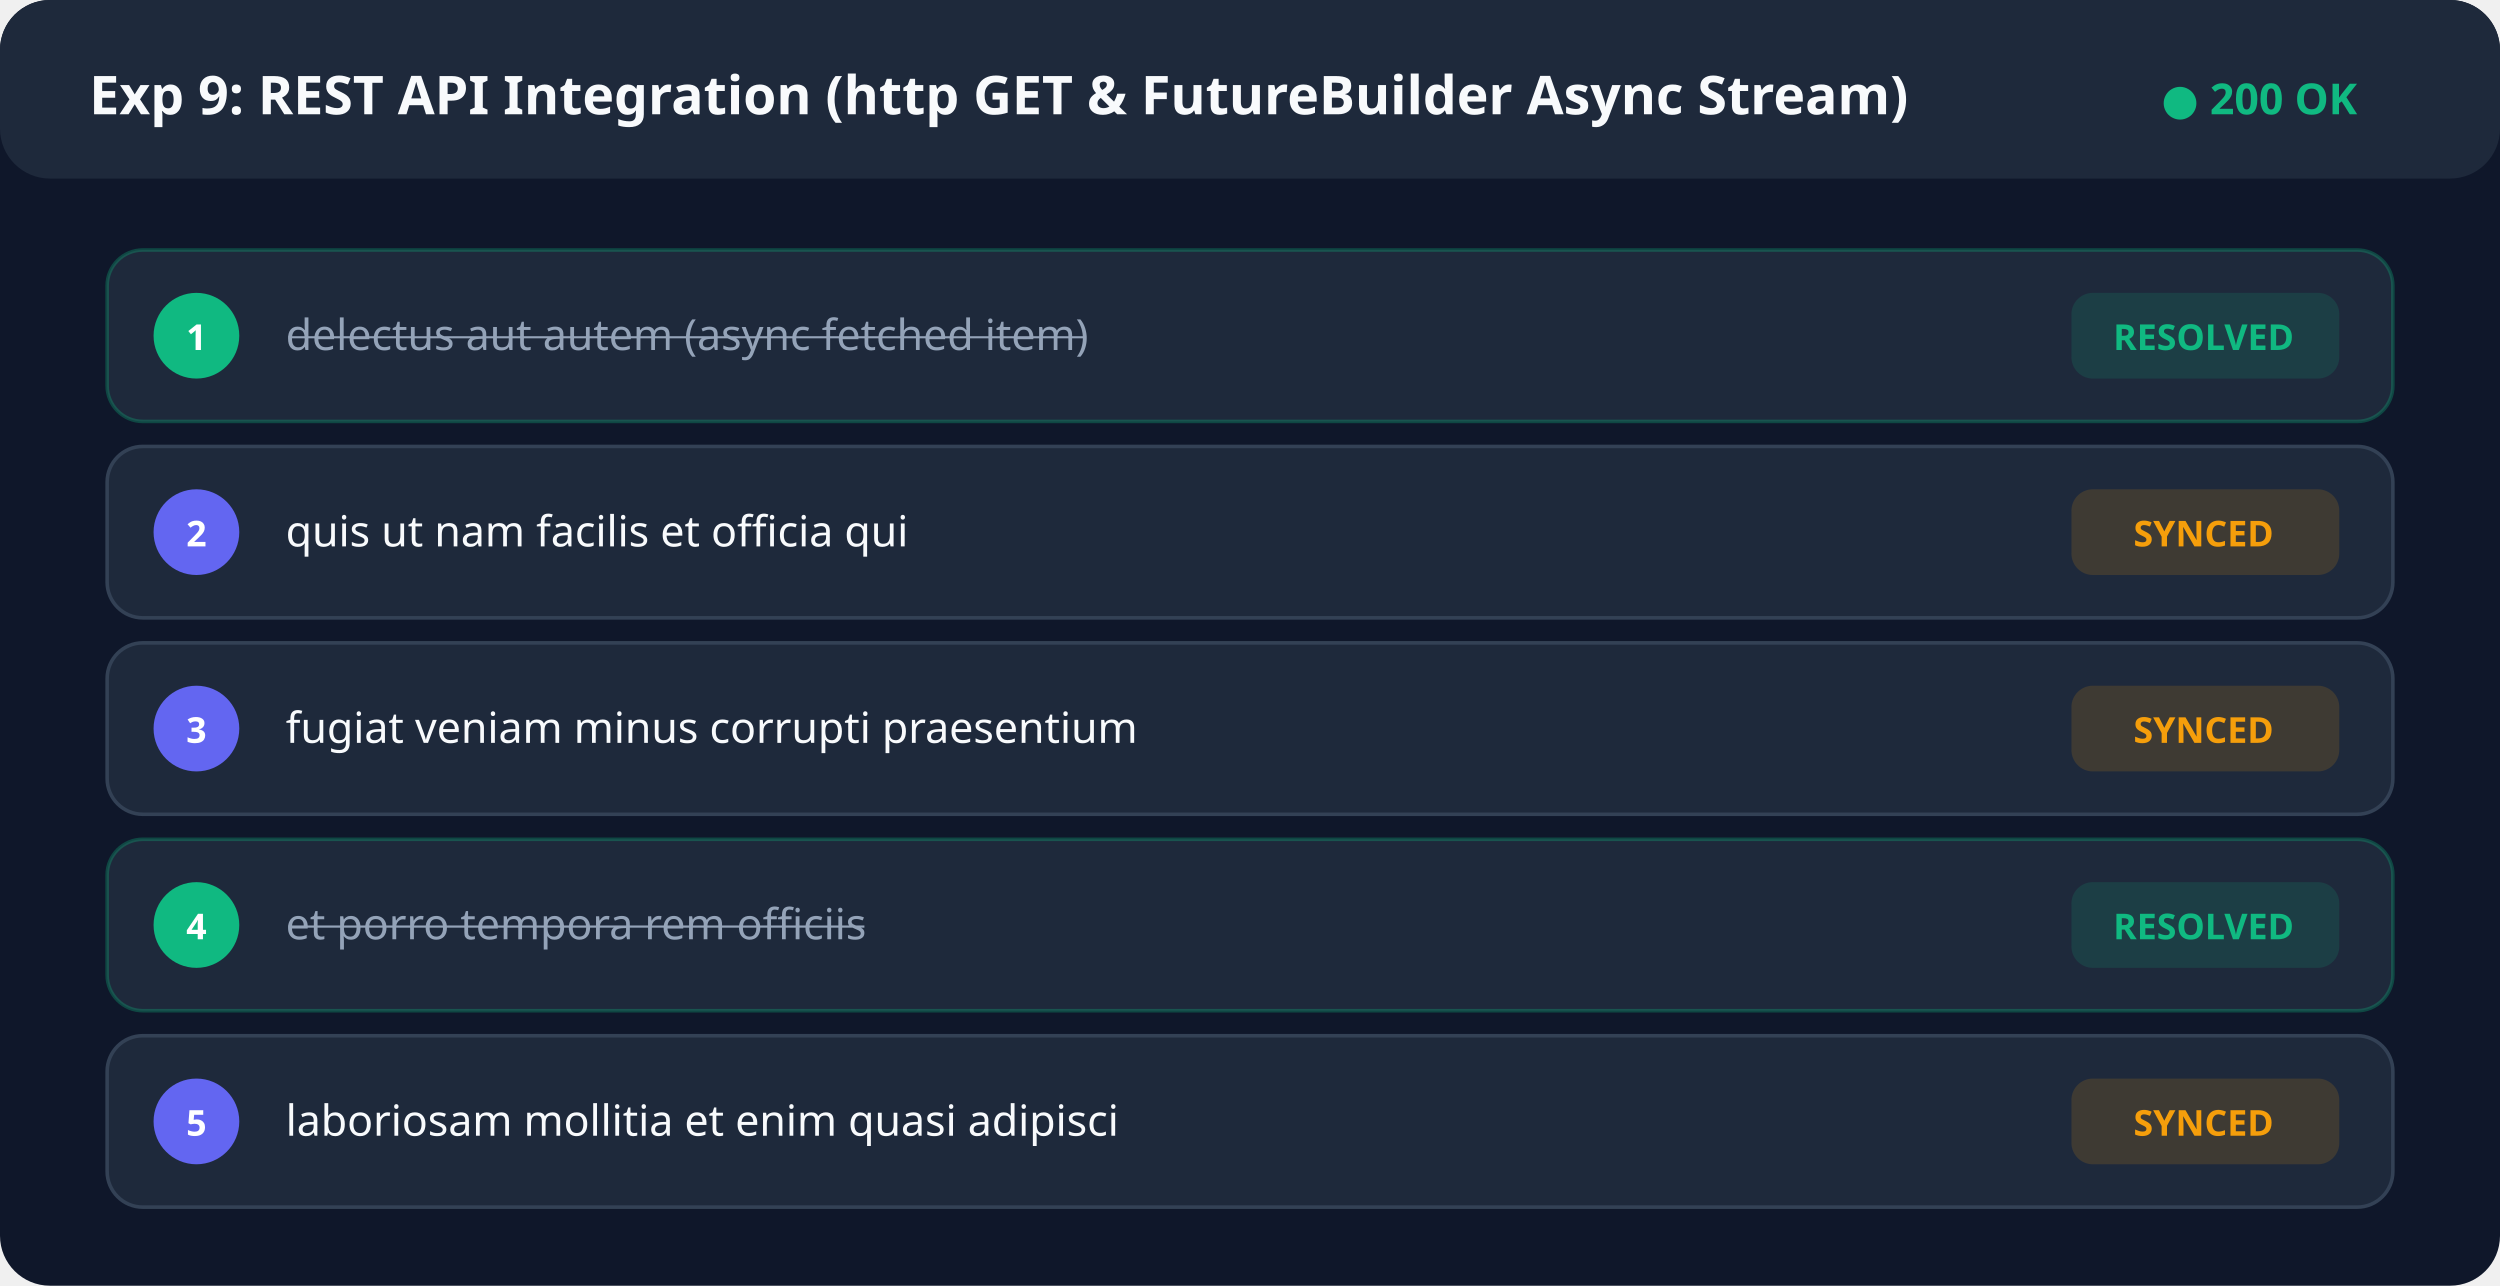
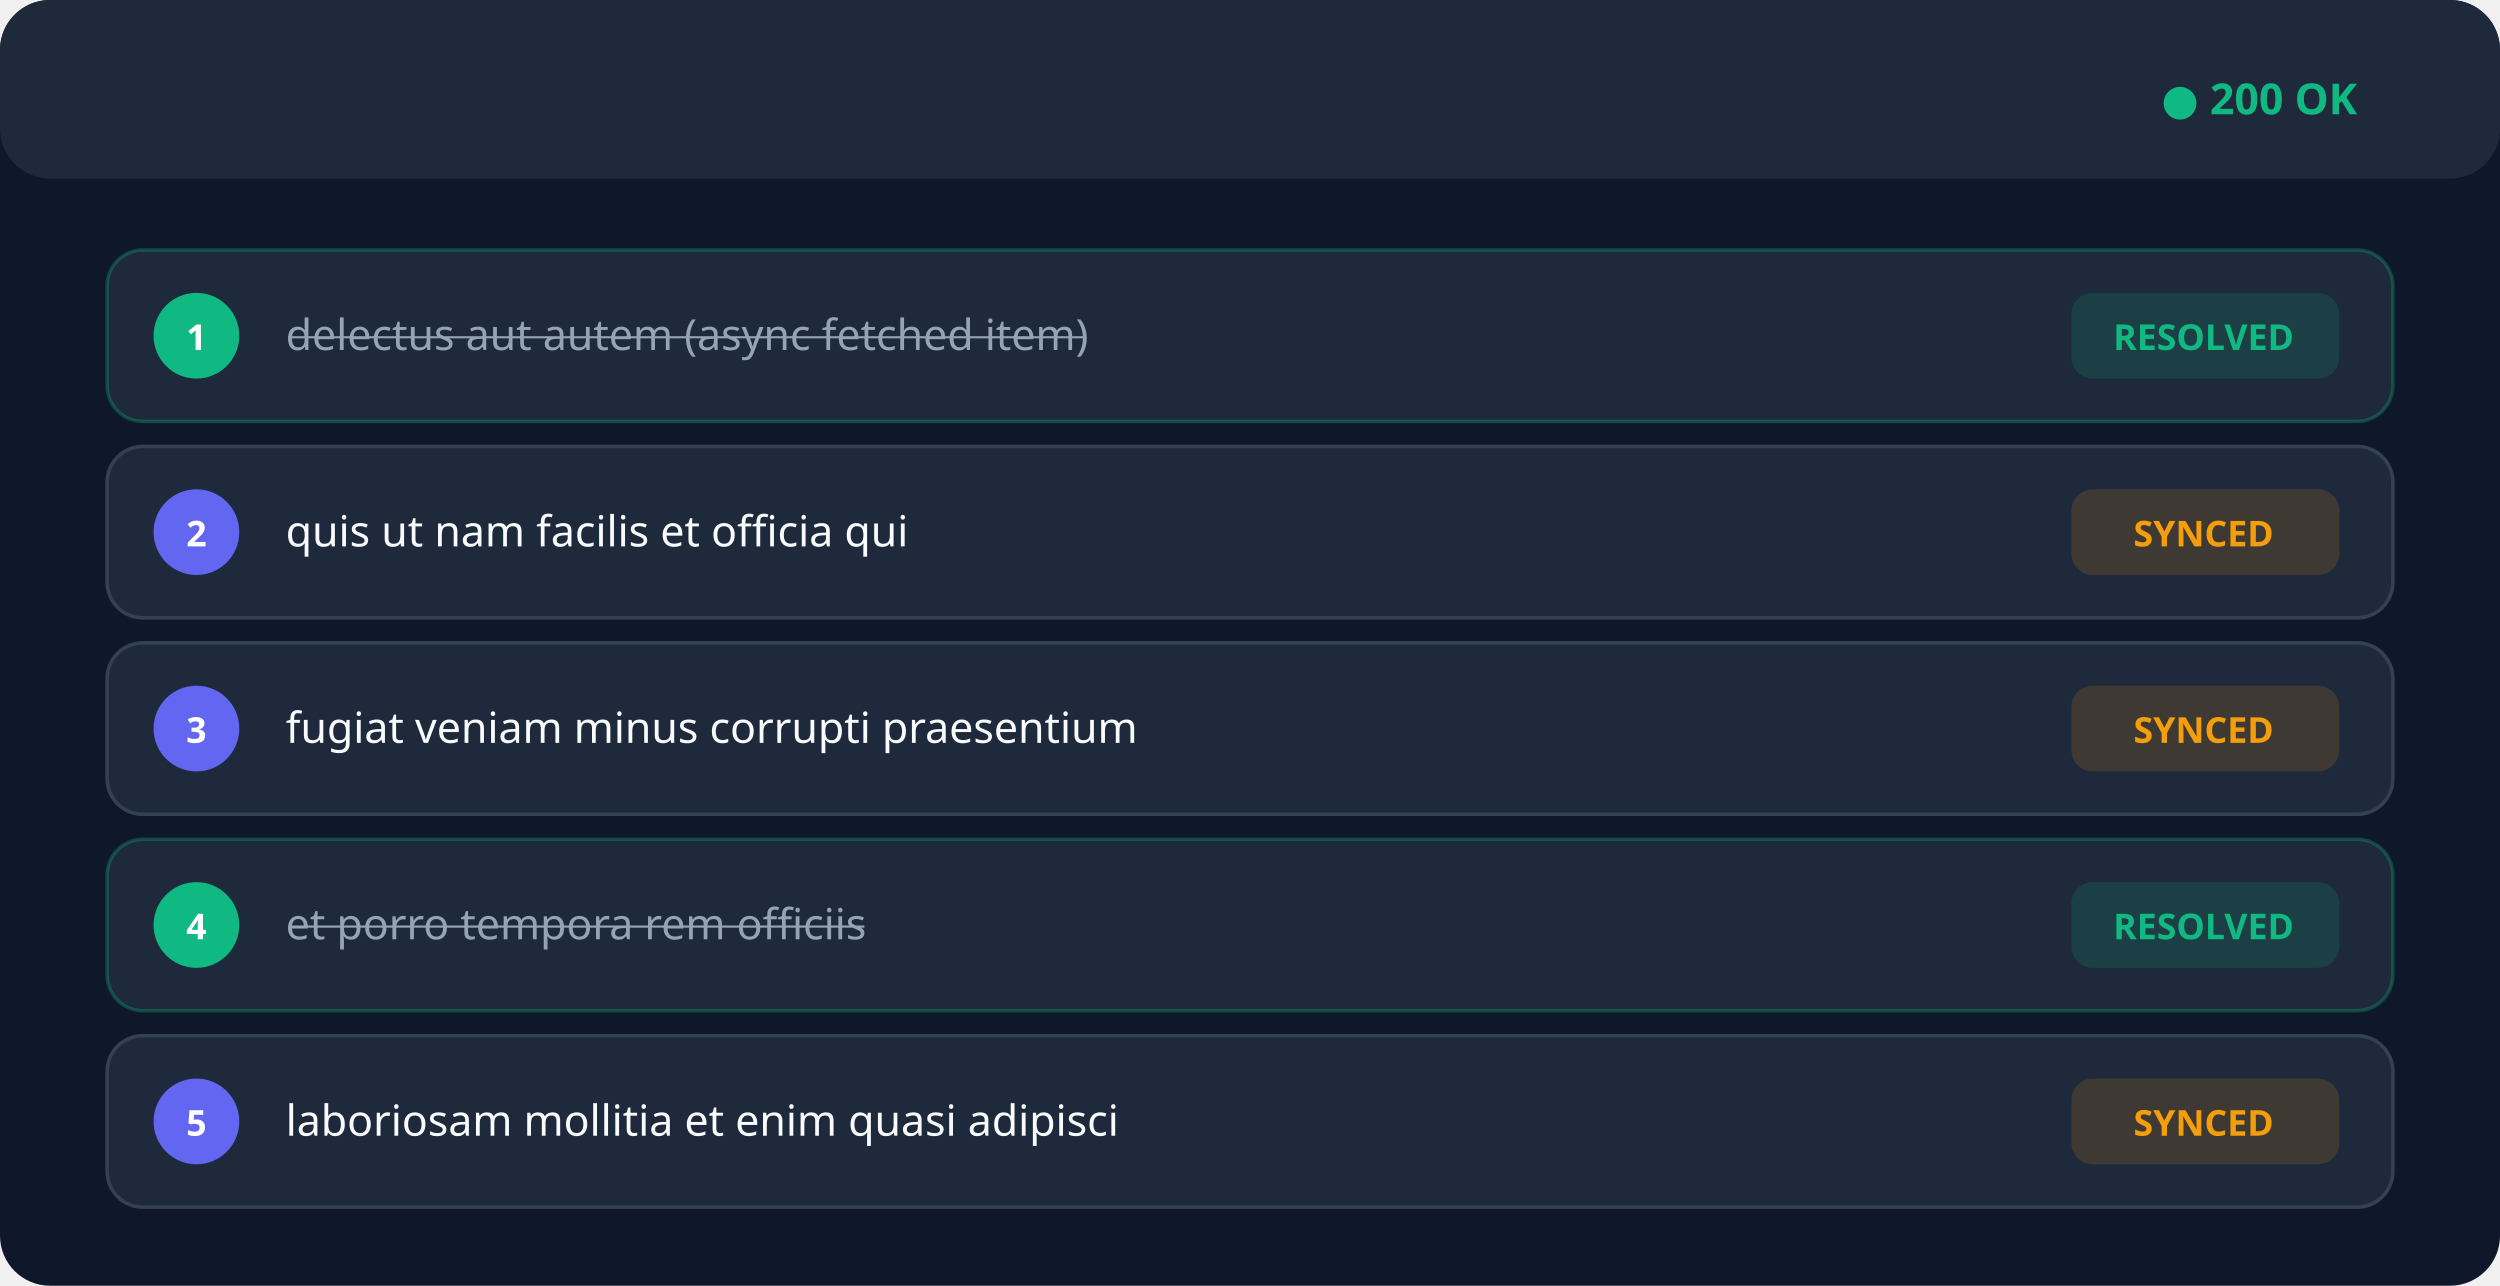
<svg xmlns="http://www.w3.org/2000/svg" viewBox="0 0 700 360" width="100%" height="100%">
  <rect width="700" height="360" rx="14" fill="#0F172A" />
  <rect x="0" y="0" width="700" height="50" rx="14" fill="#1E293B" />
-   <text x="25" y="32" fill="#F8FAFC" font-family="sans-serif" font-size="15" font-weight="bold">Exp 9: REST API Integration (http GET &amp; FutureBuilder Async Stream)</text>
  <text x="660" y="32" fill="#10B981" font-family="sans-serif" font-size="12" font-weight="bold" text-anchor="end">● 200 OK</text>
  <rect x="30" y="70" width="640" height="48" rx="10" fill="#1E293B" stroke="#10B981" stroke-opacity="0.3" />
  <circle cx="55" cy="94" r="12" fill="#10B981" />
  <text x="55" y="98" fill="#FFF" font-family="sans-serif" font-size="10" font-weight="bold" text-anchor="middle">1</text>
  <text x="80" y="98" fill="#94A3B8" font-family="sans-serif" font-size="12" text-decoration="line-through">delectus aut autem (async fetched item)</text>
  <rect x="580" y="82" width="75" height="24" rx="6" fill="#10B981" fill-opacity="0.15" />
  <text x="617" y="98" fill="#10B981" font-family="sans-serif" font-size="10" font-weight="bold" text-anchor="middle">RESOLVED</text>
  <rect x="30" y="125" width="640" height="48" rx="10" fill="#1E293B" stroke="#334155" />
  <circle cx="55" cy="149" r="12" fill="#6366F1" />
  <text x="55" y="153" fill="#FFF" font-family="sans-serif" font-size="10" font-weight="bold" text-anchor="middle">2</text>
  <text x="80" y="153" fill="#F8FAFC" font-family="sans-serif" font-size="12">quis ut nam facilis et officia qui</text>
  <rect x="580" y="137" width="75" height="24" rx="6" fill="#F59E0B" fill-opacity="0.15" />
  <text x="617" y="153" fill="#F59E0B" font-family="sans-serif" font-size="10" font-weight="bold" text-anchor="middle">SYNCED</text>
  <rect x="30" y="180" width="640" height="48" rx="10" fill="#1E293B" stroke="#334155" />
  <circle cx="55" cy="204" r="12" fill="#6366F1" />
  <text x="55" y="208" fill="#FFF" font-family="sans-serif" font-size="10" font-weight="bold" text-anchor="middle">3</text>
  <text x="80" y="208" fill="#F8FAFC" font-family="sans-serif" font-size="12">fugiat veniam minus corrupti praesentium</text>
  <rect x="580" y="192" width="75" height="24" rx="6" fill="#F59E0B" fill-opacity="0.15" />
  <text x="617" y="208" fill="#F59E0B" font-family="sans-serif" font-size="10" font-weight="bold" text-anchor="middle">SYNCED</text>
  <rect x="30" y="235" width="640" height="48" rx="10" fill="#1E293B" stroke="#10B981" stroke-opacity="0.3" />
  <circle cx="55" cy="259" r="12" fill="#10B981" />
  <text x="55" y="263" fill="#FFF" font-family="sans-serif" font-size="10" font-weight="bold" text-anchor="middle">4</text>
  <text x="80" y="263" fill="#94A3B8" font-family="sans-serif" font-size="12" text-decoration="line-through">et porro tempora rem officiis</text>
  <rect x="580" y="247" width="75" height="24" rx="6" fill="#10B981" fill-opacity="0.15" />
  <text x="617" y="263" fill="#10B981" font-family="sans-serif" font-size="10" font-weight="bold" text-anchor="middle">RESOLVED</text>
  <rect x="30" y="290" width="640" height="48" rx="10" fill="#1E293B" stroke="#334155" />
  <circle cx="55" cy="314" r="12" fill="#6366F1" />
  <text x="55" y="318" fill="#FFF" font-family="sans-serif" font-size="10" font-weight="bold" text-anchor="middle">5</text>
  <text x="80" y="318" fill="#F8FAFC" font-family="sans-serif" font-size="12">laboriosam mollitia et enim quasi adipisci</text>
  <rect x="580" y="302" width="75" height="24" rx="6" fill="#F59E0B" fill-opacity="0.15" />
  <text x="617" y="318" fill="#F59E0B" font-family="sans-serif" font-size="10" font-weight="bold" text-anchor="middle">SYNCED</text>
</svg>
